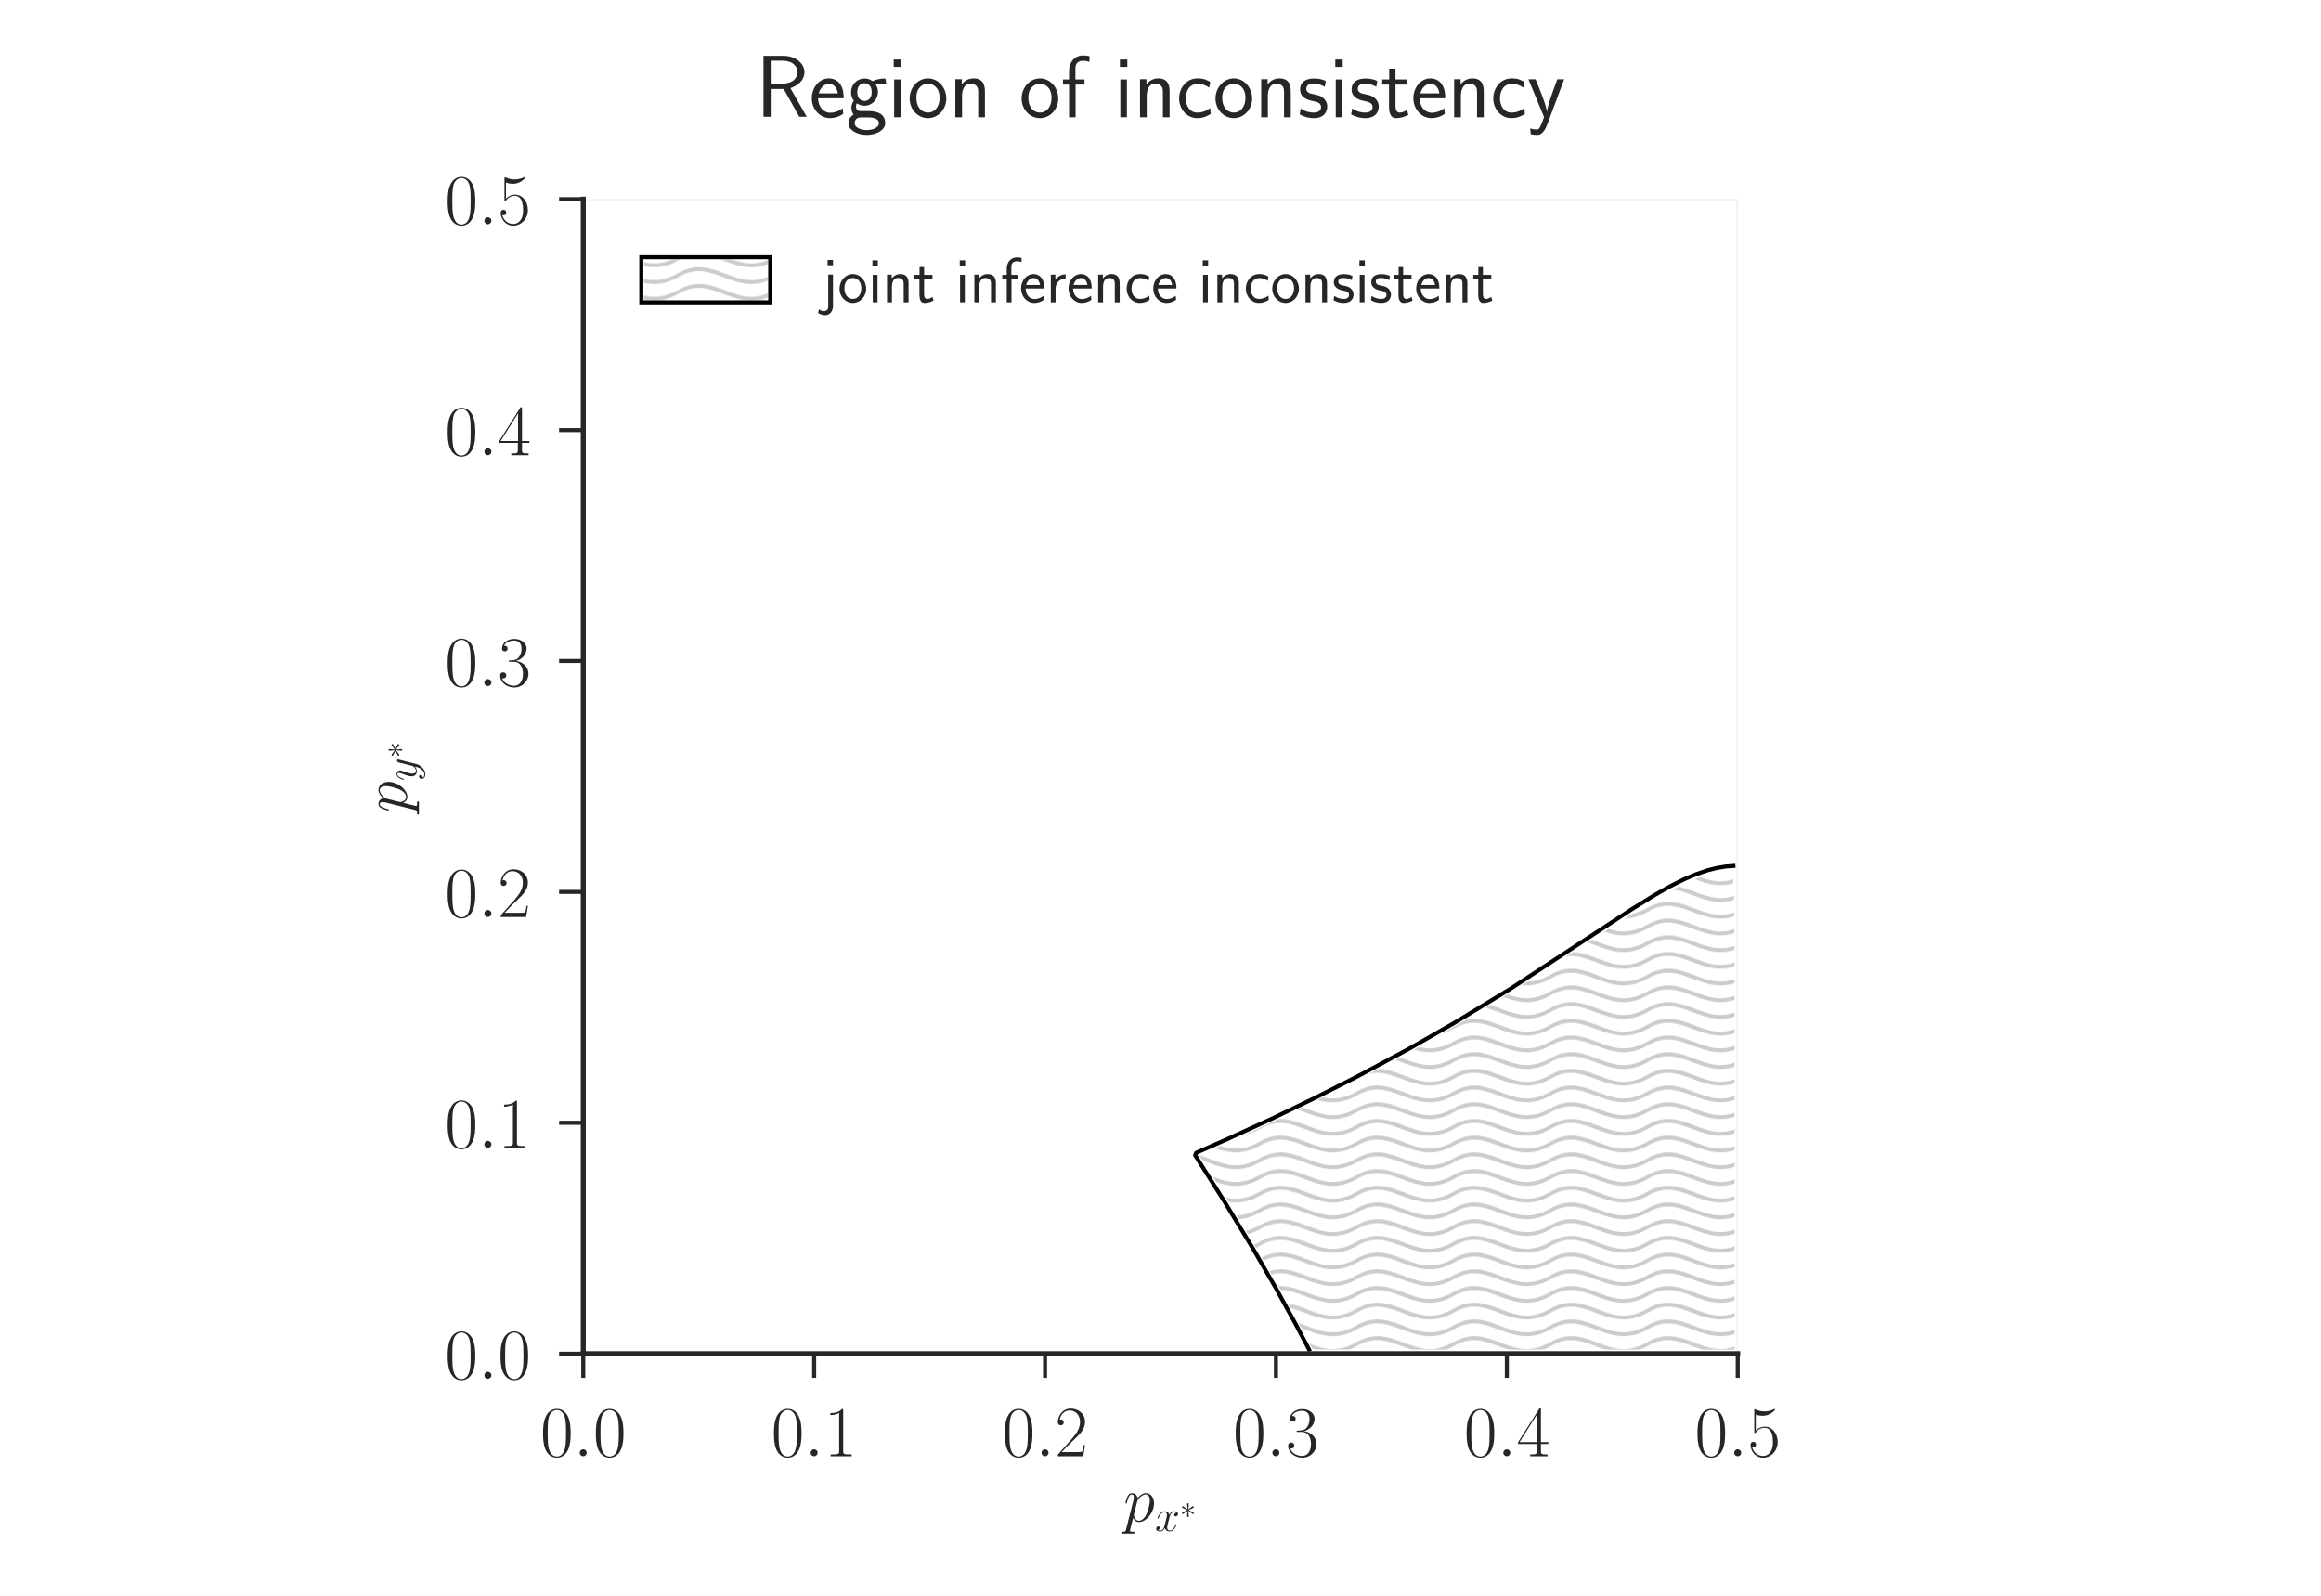
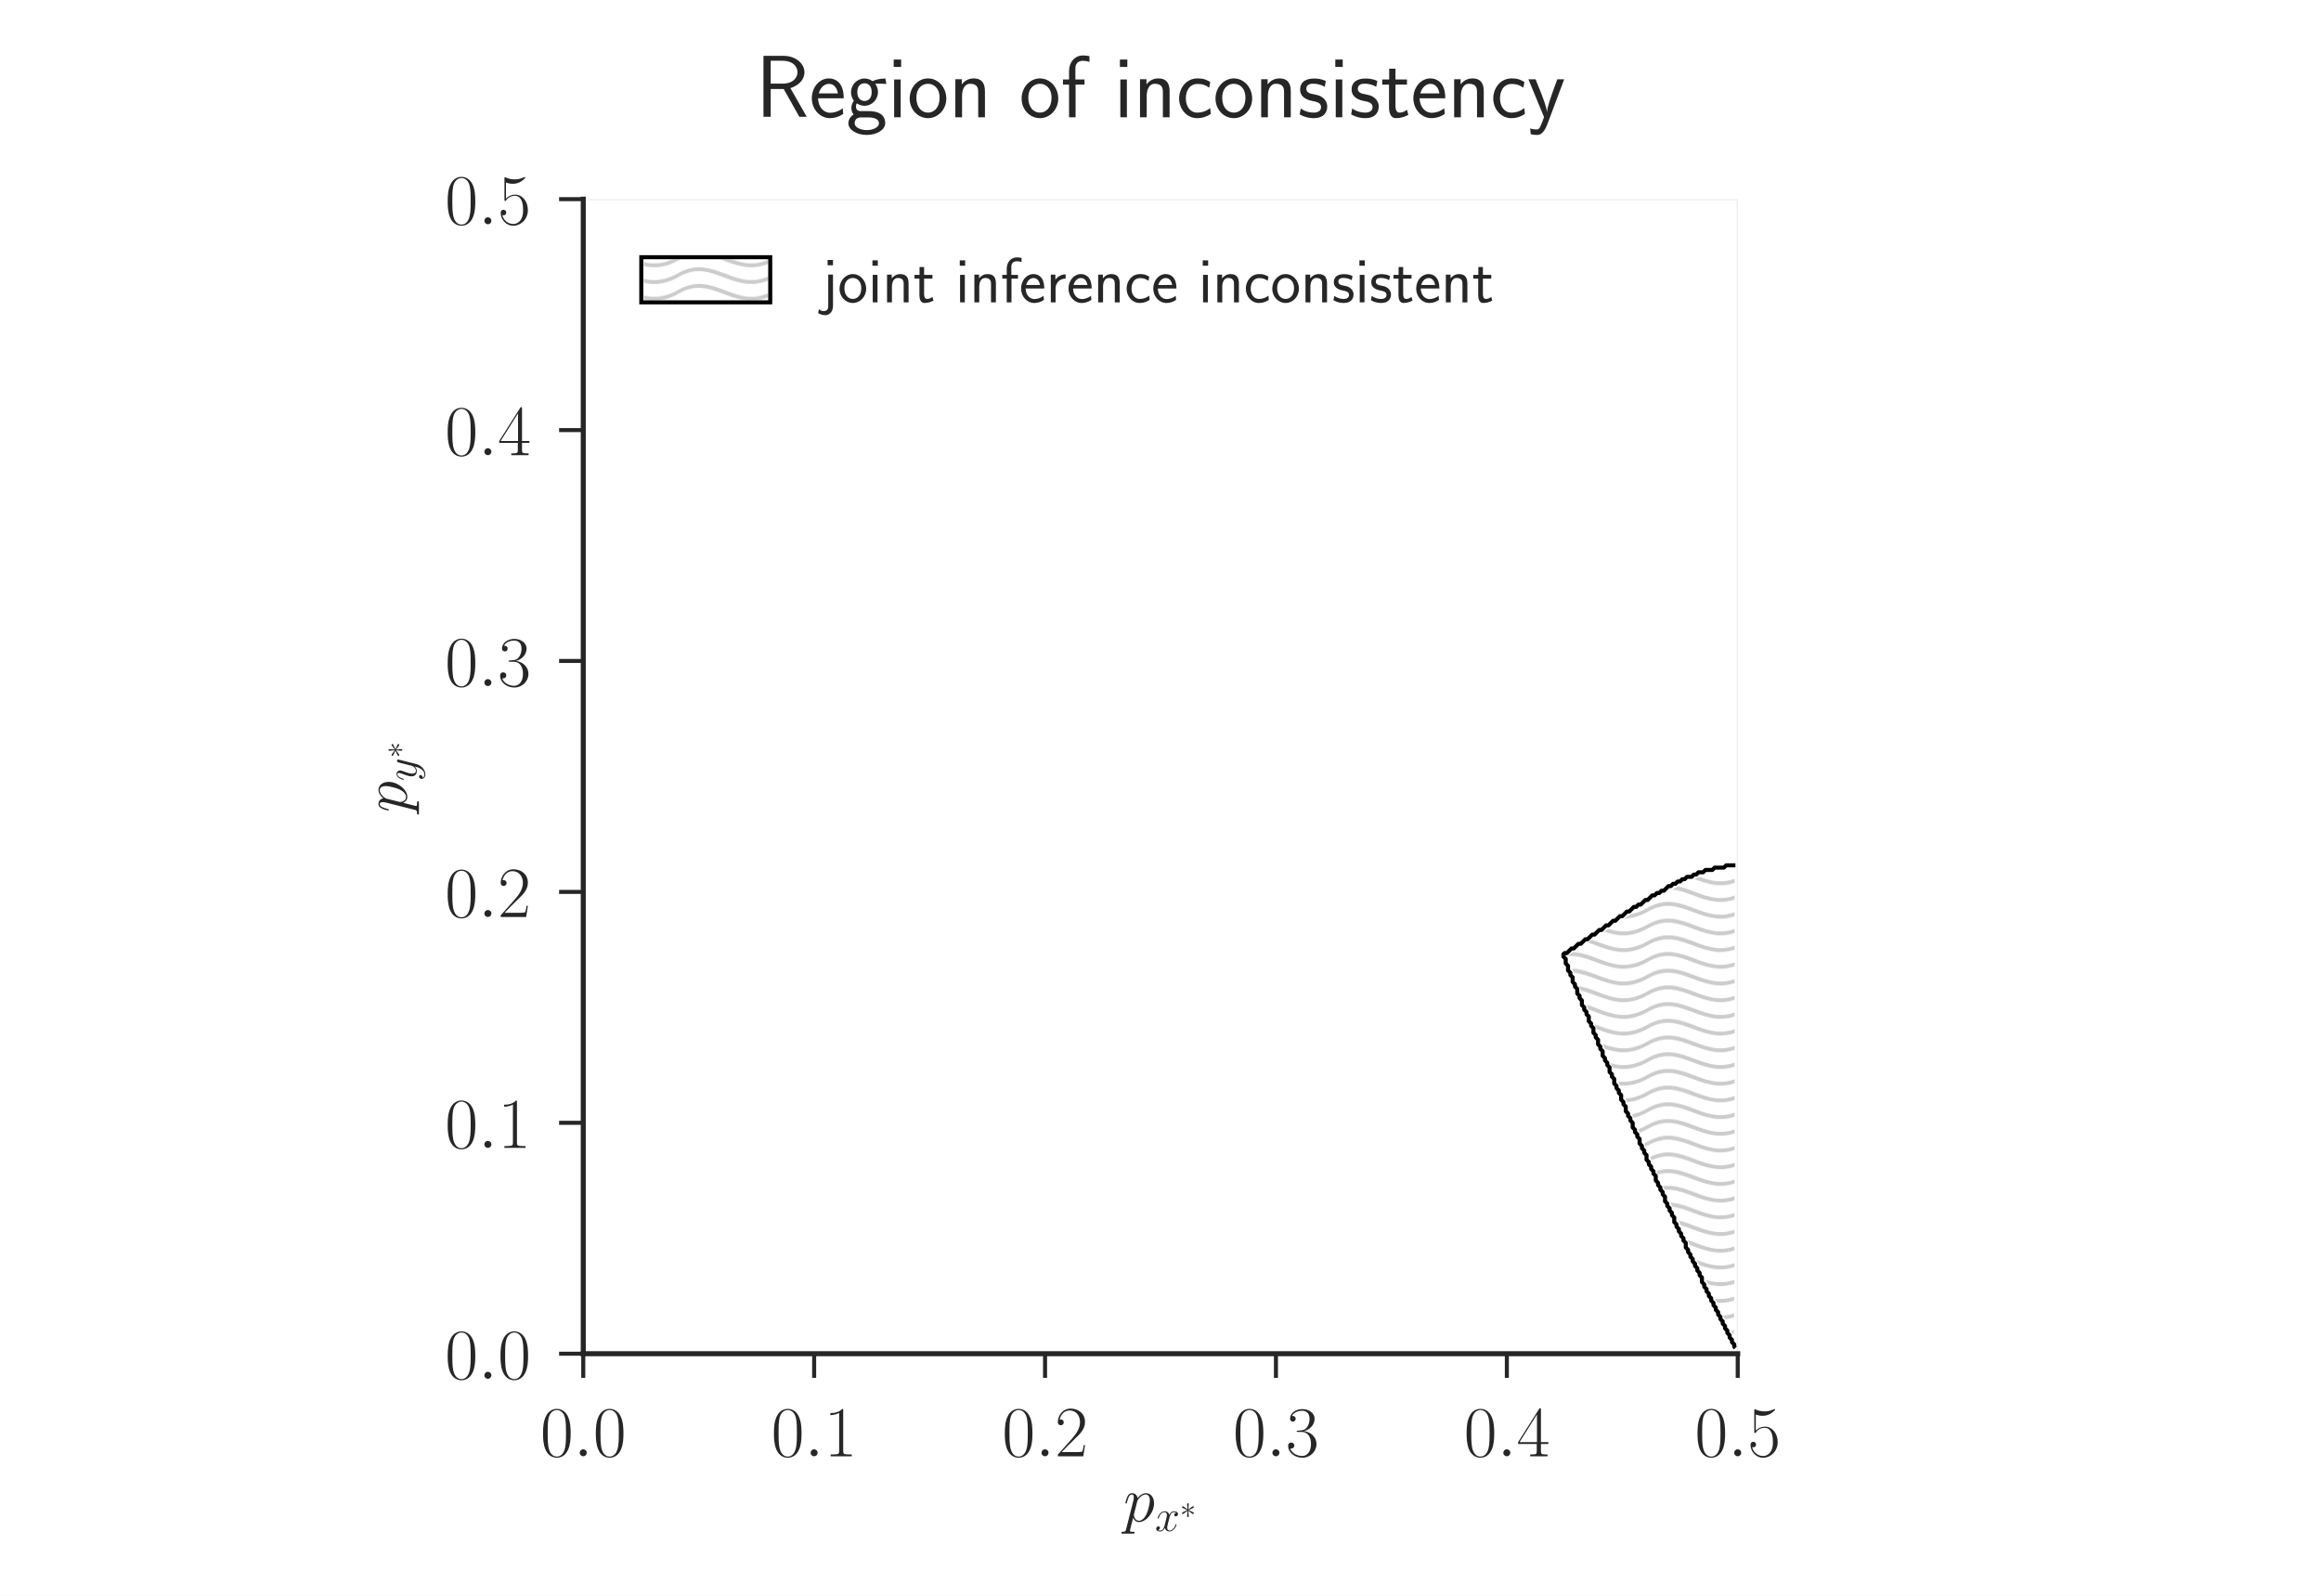
<svg xmlns="http://www.w3.org/2000/svg" xmlns:xlink="http://www.w3.org/1999/xlink" height="396pt" version="1.1" viewBox="0 0 576 396" width="576pt" id="svg2">
  <defs id="defs4">
    <pattern id="Wavy" height="5.181" width="30.066" patternUnits="userSpaceOnUse">
      <path id="path5483" d="M 7.597,0.061 C 5.079,-0.187 2.656,0.302 -0.01,1.788 L -0.01,3.061 C 2.773,1.431 5.173,1.052 7.472,1.280 C 9.770,1.508 11.969,2.361 14.253,3.218 C 18.820,4.931 23.804,6.676 30.066,3.061 L 30.062,1.788 C 23.622,5.497 19.246,3.770 14.691,2.061 C 12.413,1.207 10.115,0.311 7.597,0.061 z " style="fill:black;stroke:none;" />
    </pattern>
    <style type="text/css" id="style6">
*{stroke-linecap:butt;stroke-linejoin:round;}
  </style>
  </defs>
  <g id="figure_1">
    <g id="patch_1">
      <path d="M 0 396  L 576 396  L 576 0  L 0 0  z " style="fill:#ffffff;" id="path10" />
    </g>
    <g id="axes_1">
      <g id="patch_2">
        <path d="M 144.749 335.93  L 431.251 335.93  L 431.251 49.427  L 144.749 49.427  z " style="fill:#ffffff;" id="path14" />
      </g>
      <g id="matplotlib.axis_1">
        <g id="xtick_1">
          <g id="line2d_1">
            <defs id="defs19">
-               <path d="M 0 0  L 0 6  " id="m525b0f7410" style="stroke:#262626;" />
+               <path d="M 0 0  L 0 6  " id="m9c1bd4718e" style="stroke:#262626;" />
            </defs>
            <g id="g22">
-               <use style="fill:#262626;stroke:#262626;" x="144.749" xlink:href="#m525b0f7410" y="335.93" id="use24" />
+               <use style="fill:#262626;stroke:#262626;" x="144.749" xlink:href="#m9c1bd4718e" y="335.93" id="use24" />
            </g>
          </g>
          <g id="text_1">
            <defs id="defs27">
              <path d="M 42 31.641  C 42 37.75 41.906 48.125 37.703 56.109  C 34 63.109 28.094 65.594 22.906 65.594  C 18.094 65.594 12 63.406 8.203 56.203  C 4.203 48.719 3.797 39.438 3.797 31.641  C 3.797 25.953 3.906 17.281 7 9.672  C 11.297 -0.609 19 -2 22.906 -2  C 27.5 -2 34.5 -0.109 38.594 9.375  C 41.594 16.281 42 24.359 42 31.641  M 22.906 -0.406  C 16.5 -0.406 12.703 5.078 11.297 12.688  C 10.203 18.562 10.203 27.156 10.203 32.75  C 10.203 40.438 10.203 46.828 11.5 52.922  C 13.406 61.391 19 64 22.906 64  C 27 64 32.297 61.297 34.203 53.125  C 35.5 47.438 35.594 40.734 35.594 32.75  C 35.594 26.25 35.594 18.266 34.406 12.375  C 32.297 1.484 26.406 -0.406 22.906 -0.406  " id="CMR17-48" />
              <path d="M 18.406 4.797  C 18.406 7.688 16 9.672 13.594 9.672  C 10.703 9.672 8.703 7.281 8.703 4.891  C 8.703 2 11.094 0 13.5 0  C 16.406 0 18.406 2.391 18.406 4.797  " id="CMMI12-58" />
            </defs>
            <g style="fill:#262626;" transform="translate(134.0855 361.3829)scale(0.18 -0.18)" id="g31">
              <use transform="scale(0.996264)" xlink:href="#CMR17-48" id="use33" />
              <use transform="translate(45.69048 0)scale(0.996264)" xlink:href="#CMMI12-58" id="use35" />
              <use transform="translate(72.78765 0)scale(0.996264)" xlink:href="#CMR17-48" id="use37" />
            </g>
          </g>
        </g>
        <g id="xtick_2">
          <g id="line2d_2">
            <g id="g41">
-               <use style="fill:#262626;stroke:#262626;" x="202.049" xlink:href="#m525b0f7410" y="335.93" id="use43" />
+               <use style="fill:#262626;stroke:#262626;" x="202.049" xlink:href="#m9c1bd4718e" y="335.93" id="use43" />
            </g>
          </g>
          <g id="text_2">
            <defs id="defs46">
              <path d="M 26.594 63.406  C 26.594 65.5 26.5 65.5 25.094 65.5  C 21.203 61.188 15.297 59.797 9.703 59.797  C 9.406 59.797 8.906 59.797 8.797 59.5  C 8.703 59.297 8.703 59.094 8.703 57  C 11.797 57 17 57.594 21 59.984  L 21 7.203  C 21 3.688 20.797 2.5 12.203 2.5  L 9.203 2.5  L 9.203 0  C 14 0 19 0 23.797 0  C 28.594 0 33.594 0 38.406 0  L 38.406 2.5  L 35.406 2.5  C 26.797 2.5 26.594 3.594 26.594 7.156  z " id="CMR17-49" />
            </defs>
            <g style="fill:#262626;" transform="translate(191.3861 361.3829)scale(0.18 -0.18)" id="g49">
              <use transform="scale(0.996264)" xlink:href="#CMR17-48" id="use51" />
              <use transform="translate(45.69048 0)scale(0.996264)" xlink:href="#CMMI12-58" id="use53" />
              <use transform="translate(72.78765 0)scale(0.996264)" xlink:href="#CMR17-49" id="use55" />
            </g>
          </g>
        </g>
        <g id="xtick_3">
          <g id="line2d_3">
            <g id="g59">
-               <use style="fill:#262626;stroke:#262626;" x="259.35" xlink:href="#m525b0f7410" y="335.93" id="use61" />
+               <use style="fill:#262626;stroke:#262626;" x="259.35" xlink:href="#m9c1bd4718e" y="335.93" id="use61" />
            </g>
          </g>
          <g id="text_3">
            <defs id="defs64">
              <path d="M 41.703 15.453  L 39.906 15.453  C 38.906 8.375 38.094 7.172 37.703 6.562  C 37.203 5.766 30 5.766 28.594 5.766  L 9.406 5.766  C 13 9.672 20 16.75 28.5 24.953  C 34.594 30.734 41.703 37.531 41.703 47.422  C 41.703 59.219 32.297 66 21.797 66  C 10.797 66 4.094 56.312 4.094 47.344  C 4.094 43.438 7 42.938 8.203 42.938  C 9.203 42.938 12.203 43.547 12.203 47.031  C 12.203 50.109 9.594 51 8.203 51  C 7.594 51 7 50.906 6.594 50.703  C 8.5 59.219 14.297 63.406 20.406 63.406  C 29.094 63.406 34.797 56.516 34.797 47.422  C 34.797 38.734 29.703 31.25 24 24.75  L 4.094 2.281  L 4.094 0  L 39.297 0  z " id="CMR17-50" />
            </defs>
            <g style="fill:#262626;" transform="translate(248.6867 361.3829)scale(0.18 -0.18)" id="g67">
              <use transform="scale(0.996264)" xlink:href="#CMR17-48" id="use69" />
              <use transform="translate(45.69048 0)scale(0.996264)" xlink:href="#CMMI12-58" id="use71" />
              <use transform="translate(72.78765 0)scale(0.996264)" xlink:href="#CMR17-50" id="use73" />
            </g>
          </g>
        </g>
        <g id="xtick_4">
          <g id="line2d_4">
            <g id="g77">
-               <use style="fill:#262626;stroke:#262626;" x="316.65" xlink:href="#m525b0f7410" y="335.93" id="use79" />
+               <use style="fill:#262626;stroke:#262626;" x="316.65" xlink:href="#m9c1bd4718e" y="335.93" id="use79" />
            </g>
          </g>
          <g id="text_4">
            <defs id="defs82">
              <path d="M 22.094 33.703  C 31 33.703 34.906 25.969 34.906 17.031  C 34.906 5 28.5 0.391 22.703 0.391  C 17.406 0.391 8.797 3.031 6.094 10.828  C 6.594 10.625 7.094 10.625 7.594 10.625  C 10 10.625 11.797 12.219 11.797 14.812  C 11.797 17.703 9.594 19 7.594 19  C 5.906 19 3.297 18.203 3.297 14.469  C 3.297 5.234 12.297 -2 22.906 -2  C 34 -2 42.5 6.719 42.5 16.953  C 42.5 26.672 34.5 33.703 25 34.797  C 32.594 36.375 39.906 43.062 39.906 52.016  C 39.906 59.688 32 65.297 23 65.297  C 13.906 65.297 5.906 59.828 5.906 52.016  C 5.906 48.594 8.5 48 9.797 48  C 11.906 48 13.703 49.297 13.703 51.891  C 13.703 54.469 11.906 55.766 9.797 55.766  C 9.406 55.766 8.906 55.766 8.5 55.578  C 11.406 61.859 19.297 63 22.797 63  C 26.297 63 32.906 61.328 32.906 51.875  C 32.906 49.109 32.5 44.188 29.094 39.844  C 26.094 36 22.703 36 19.406 35.688  C 18.906 35.688 16.594 35.453 16.203 35.453  C 15.5 35.359 15.094 35.266 15.094 34.5  C 15.094 33.797 15.203 33.703 17.203 33.703  z " id="CMR17-51" />
            </defs>
            <g style="fill:#262626;" transform="translate(305.9873 361.3829)scale(0.18 -0.18)" id="g85">
              <use transform="scale(0.996264)" xlink:href="#CMR17-48" id="use87" />
              <use transform="translate(45.69048 0)scale(0.996264)" xlink:href="#CMMI12-58" id="use89" />
              <use transform="translate(72.78765 0)scale(0.996264)" xlink:href="#CMR17-51" id="use91" />
            </g>
          </g>
        </g>
        <g id="xtick_5">
          <g id="line2d_5">
            <g id="g95">
-               <use style="fill:#262626;stroke:#262626;" x="373.951" xlink:href="#m525b0f7410" y="335.93" id="use97" />
+               <use style="fill:#262626;stroke:#262626;" x="373.951" xlink:href="#m9c1bd4718e" y="335.93" id="use97" />
            </g>
          </g>
          <g id="text_5">
            <defs id="defs100">
              <path d="M 33.594 64.406  C 33.594 66.5 33.5 66.5 31.703 66.5  L 2 19.594  L 2 17  L 27.797 17  L 27.797 7.141  C 27.797 3.5 27.594 2.5 20.594 2.5  L 18.703 2.5  L 18.703 0  C 21.906 0 27.297 0 30.703 0  C 34.094 0 39.5 0 42.703 0  L 42.703 2.5  L 40.797 2.5  C 33.797 2.5 33.594 3.5 33.594 7.141  L 33.594 17  L 43.797 17  L 43.797 19.594  L 33.594 19.594  z M 28.094 57.859  L 28.094 19.594  L 4 19.594  z " id="CMR17-52" />
            </defs>
            <g style="fill:#262626;" transform="translate(363.2878 361.3829)scale(0.18 -0.18)" id="g103">
              <use transform="scale(0.996264)" xlink:href="#CMR17-48" id="use105" />
              <use transform="translate(45.69048 0)scale(0.996264)" xlink:href="#CMMI12-58" id="use107" />
              <use transform="translate(72.78765 0)scale(0.996264)" xlink:href="#CMR17-52" id="use109" />
            </g>
          </g>
        </g>
        <g id="xtick_6">
          <g id="line2d_6">
            <g id="g113">
-               <use style="fill:#262626;stroke:#262626;" x="431.251" xlink:href="#m525b0f7410" y="335.93" id="use115" />
+               <use style="fill:#262626;stroke:#262626;" x="431.251" xlink:href="#m9c1bd4718e" y="335.93" id="use115" />
            </g>
          </g>
          <g id="text_6">
            <defs id="defs118">
              <path d="M 11.406 57.688  C 12.406 57.281 16.5 56 20.703 56  C 30 56 35.094 61.109 38 64.062  C 38 64.953 38 65.5 37.406 65.5  C 37.297 65.5 37.094 65.5 36.297 65.047  C 32.797 63.406 28.703 62.078 23.703 62.078  C 20.703 62.078 16.203 62.484 11.297 64.672  C 10.203 65.172 10 65.172 9.906 65.172  C 9.406 65.172 9.297 65.062 9.297 63.078  L 9.297 34.422  C 9.297 32.641 9.297 32.141 10.297 32.141  C 10.797 32.141 11 32.344 11.5 33.031  C 14.703 37.516 19.094 39.406 24.094 39.406  C 27.594 39.406 35.094 37.219 35.094 20.141  C 35.094 16.953 35.094 11.172 32.094 6.578  C 29.594 2.484 25.703 0.391 21.406 0.391  C 14.797 0.391 8.094 5 6.297 12.719  C 6.703 12.609 7.5 12.422 7.906 12.422  C 9.203 12.422 11.703 13.125 11.703 16.219  C 11.703 18.906 9.797 20 7.906 20  C 5.594 20 4.094 18.594 4.094 15.797  C 4.094 7.094 11 -2 21.594 -2  C 31.906 -2 41.703 6.875 41.703 19.75  C 41.703 31.719 33.906 41 24.203 41  C 19.094 41 14.797 39.109 11.406 35.531  z " id="CMR17-53" />
            </defs>
            <g style="fill:#262626;" transform="translate(420.5884 361.3829)scale(0.18 -0.18)" id="g121">
              <use transform="scale(0.996264)" xlink:href="#CMR17-48" id="use123" />
              <use transform="translate(45.69048 0)scale(0.996264)" xlink:href="#CMMI12-58" id="use125" />
              <use transform="translate(72.78765 0)scale(0.996264)" xlink:href="#CMR17-53" id="use127" />
            </g>
          </g>
        </g>
        <g id="text_7">
          <defs id="defs130">
            <path d="M 4.297 -12.328  C 3.594 -15.312 3.203 -16.109 -0.906 -16.109  C -2.094 -16.109 -3.094 -16.109 -3.094 -18  C -3.094 -18.203 -3 -19 -1.906 -19  C -0.594 -19 0.797 -19 2.094 -19  L 6.406 -19  C 8.5 -19 13.594 -19 15.703 -19  C 16.297 -19 17.5 -19 17.5 -17.203  C 17.5 -16.109 16.797 -16.109 15.094 -16.109  C 10.5 -16.109 10.203 -15.422 10.203 -14.641  C 10.203 -13.453 14.703 3.422 15.297 5.688  C 16.406 2.891 19.094 -1 24.297 -1  C 35.594 -1 47.797 13.672 47.797 28.344  C 47.797 37.516 42.594 44 35.094 44  C 28.703 44 23.297 37.812 22.203 36.422  C 21.406 41.406 17.5 44 13.5 44  C 10.594 44 8.297 42.609 6.406 38.812  C 4.594 35.219 3.203 29.141 3.203 28.734  C 3.203 28.344 3.594 27.844 4.297 27.844  C 5.094 27.844 5.203 27.938 5.797 30.234  C 7.297 36.125 9.203 42.016 13.203 42.016  C 15.5 42.016 16.297 40.422 16.297 37.453  C 16.297 35.078 16 34.078 15.594 32.297  z M 21.594 31.141  C 22.297 33.922 25.094 36.828 26.703 38.219  C 27.797 39.219 31.094 42.016 34.906 42.016  C 39.297 42.016 41.297 37.625 41.297 32.438  C 41.297 27.641 38.5 16.359 36 11.172  C 33.5 5.781 28.906 1 24.297 1  C 17.5 1 16.406 9.578 16.406 9.984  C 16.406 10.281 16.594 11.078 16.703 11.578  z " id="CMMI12-112" />
            <path d="M 47.406 40.719  C 44.203 40.109 43 37.719 43 35.828  C 43 33.422 44.906 32.625 46.297 32.625  C 49.297 32.625 51.406 35.219 51.406 37.922  C 51.406 42.109 46.594 44 42.406 44  C 36.297 44 32.906 38.016 32 36.125  C 29.703 44 23.5 44 21.703 44  C 11.5 44 6.094 30.938 6.094 28.734  C 6.094 28.344 6.5 27.844 7.203 27.844  C 8 27.844 8.203 28.438 8.406 28.844  C 11.797 39.922 18.5 42.016 21.406 42.016  C 25.906 42.016 26.797 37.812 26.797 35.422  C 26.797 33.234 26.203 30.938 25 26.141  L 21.594 12.469  C 20.094 6.484 17.203 1 11.906 1  C 11.406 1 8.906 1 6.797 2.297  C 10.406 3 11.203 5.984 11.203 7.188  C 11.203 9.188 9.703 10.375 7.797 10.375  C 5.406 10.375 2.797 8.281 2.797 5.094  C 2.797 0.891 7.5 -1 11.797 -1  C 16.594 -1 20 2.797 22.094 6.891  C 23.703 1 28.703 -1 32.406 -1  C 42.594 -1 48 12.078 48 14.266  C 48 14.766 47.594 15.172 47 15.172  C 46.094 15.172 46 14.672 45.703 13.875  C 43 5.094 37.203 1 32.703 1  C 29.203 1 27.297 3.594 27.297 7.688  C 27.297 9.875 27.703 11.469 29.297 18.062  L 32.797 31.625  C 34.297 37.625 37.703 42.016 42.297 42.016  C 42.5 42.016 45.297 42.016 47.406 40.719  " id="CMMI12-120" />
            <path d="M 27.5 42.484  C 27.594 43.875 27.594 46.281 25 46.281  C 23.406 46.281 22.094 44.984 22.406 43.672  L 22.406 42.375  L 23.797 26.875  L 11 36.188  C 10.094 36.688 9.906 36.875 9.203 36.875  C 7.797 36.875 6.5 35.484 6.5 34.078  C 6.5 32.484 7.5 32.078 8.5 31.578  L 22.703 24.781  L 8.906 18.094  C 7.297 17.297 6.5 16.891 6.5 15.391  C 6.5 13.891 7.797 12.594 9.203 12.594  C 9.906 12.594 10.094 12.594 12.594 14.5  L 23.797 22.594  L 22.297 5.797  C 22.297 3.688 24.094 3.188 24.906 3.188  C 26.094 3.188 27.594 3.875 27.594 5.797  L 26.094 22.594  L 38.906 13.297  C 39.797 12.797 40 12.594 40.703 12.594  C 42.094 12.594 43.406 14 43.406 15.391  C 43.406 16.891 42.5 17.391 41.297 18  C 35.297 20.984 35.094 20.984 27.203 24.688  L 41 31.375  C 42.594 32.188 43.406 32.578 43.406 34.078  C 43.406 35.578 42.094 36.875 40.703 36.875  C 40 36.875 39.797 36.875 37.297 34.984  L 26.094 26.875  z " id="CMSY10-3" />
          </defs>
          <g style="fill:#262626;" transform="translate(278.7776 379.9405)scale(0.16 -0.16)" id="g135">
            <use transform="translate(0 14.94392)scale(0.996264)" xlink:href="#CMMI12-112" id="use137" />
            <use transform="translate(48.95951 0)scale(0.697382)" xlink:href="#CMMI12-120" id="use139" />
            <use transform="translate(87.76317 20.14657)scale(0.498132)" xlink:href="#CMSY10-3" id="use141" />
          </g>
        </g>
      </g>
      <g id="matplotlib.axis_2">
        <g id="ytick_1">
          <g id="line2d_7">
            <defs id="defs146">
-               <path d="M 0 0  L -6 0  " id="m508b39282f" style="stroke:#262626;" />
+               <path d="M 0 0  L -6 0  " id="m07b215ef2c" style="stroke:#262626;" />
            </defs>
            <g id="g149">
-               <use style="fill:#262626;stroke:#262626;" x="144.749" xlink:href="#m508b39282f" y="335.93" id="use151" />
+               <use style="fill:#262626;stroke:#262626;" x="144.749" xlink:href="#m07b215ef2c" y="335.93" id="use151" />
            </g>
          </g>
          <g id="text_8">
            <g style="fill:#262626;" transform="translate(110.4225 342.1562)scale(0.18 -0.18)" id="g154">
              <use transform="scale(0.996264)" xlink:href="#CMR17-48" id="use156" />
              <use transform="translate(45.69048 0)scale(0.996264)" xlink:href="#CMMI12-58" id="use158" />
              <use transform="translate(72.78765 0)scale(0.996264)" xlink:href="#CMR17-48" id="use160" />
            </g>
          </g>
        </g>
        <g id="ytick_2">
          <g id="line2d_8">
            <g id="g164">
-               <use style="fill:#262626;stroke:#262626;" x="144.749" xlink:href="#m508b39282f" y="278.629" id="use166" />
+               <use style="fill:#262626;stroke:#262626;" x="144.749" xlink:href="#m07b215ef2c" y="278.629" id="use166" />
            </g>
          </g>
          <g id="text_9">
            <g style="fill:#262626;" transform="translate(110.4225 284.8556)scale(0.18 -0.18)" id="g169">
              <use transform="scale(0.996264)" xlink:href="#CMR17-48" id="use171" />
              <use transform="translate(45.69048 0)scale(0.996264)" xlink:href="#CMMI12-58" id="use173" />
              <use transform="translate(72.78765 0)scale(0.996264)" xlink:href="#CMR17-49" id="use175" />
            </g>
          </g>
        </g>
        <g id="ytick_3">
          <g id="line2d_9">
            <g id="g179">
-               <use style="fill:#262626;stroke:#262626;" x="144.749" xlink:href="#m508b39282f" y="221.328" id="use181" />
+               <use style="fill:#262626;stroke:#262626;" x="144.749" xlink:href="#m07b215ef2c" y="221.328" id="use181" />
            </g>
          </g>
          <g id="text_10">
            <g style="fill:#262626;" transform="translate(110.4225 227.5551)scale(0.18 -0.18)" id="g184">
              <use transform="scale(0.996264)" xlink:href="#CMR17-48" id="use186" />
              <use transform="translate(45.69048 0)scale(0.996264)" xlink:href="#CMMI12-58" id="use188" />
              <use transform="translate(72.78765 0)scale(0.996264)" xlink:href="#CMR17-50" id="use190" />
            </g>
          </g>
        </g>
        <g id="ytick_4">
          <g id="line2d_10">
            <g id="g194">
-               <use style="fill:#262626;stroke:#262626;" x="144.749" xlink:href="#m508b39282f" y="164.028" id="use196" />
+               <use style="fill:#262626;stroke:#262626;" x="144.749" xlink:href="#m07b215ef2c" y="164.028" id="use196" />
            </g>
          </g>
          <g id="text_11">
            <g style="fill:#262626;" transform="translate(110.4225 170.2545)scale(0.18 -0.18)" id="g199">
              <use transform="scale(0.996264)" xlink:href="#CMR17-48" id="use201" />
              <use transform="translate(45.69048 0)scale(0.996264)" xlink:href="#CMMI12-58" id="use203" />
              <use transform="translate(72.78765 0)scale(0.996264)" xlink:href="#CMR17-51" id="use205" />
            </g>
          </g>
        </g>
        <g id="ytick_5">
          <g id="line2d_11">
            <g id="g209">
-               <use style="fill:#262626;stroke:#262626;" x="144.749" xlink:href="#m508b39282f" y="106.727" id="use211" />
+               <use style="fill:#262626;stroke:#262626;" x="144.749" xlink:href="#m07b215ef2c" y="106.727" id="use211" />
            </g>
          </g>
          <g id="text_12">
            <g style="fill:#262626;" transform="translate(110.4225 112.9539)scale(0.18 -0.18)" id="g214">
              <use transform="scale(0.996264)" xlink:href="#CMR17-48" id="use216" />
              <use transform="translate(45.69048 0)scale(0.996264)" xlink:href="#CMMI12-58" id="use218" />
              <use transform="translate(72.78765 0)scale(0.996264)" xlink:href="#CMR17-52" id="use220" />
            </g>
          </g>
        </g>
        <g id="ytick_6">
          <g id="line2d_12">
            <g id="g224">
-               <use style="fill:#262626;stroke:#262626;" x="144.749" xlink:href="#m508b39282f" y="49.427" id="use226" />
+               <use style="fill:#262626;stroke:#262626;" x="144.749" xlink:href="#m07b215ef2c" y="49.427" id="use226" />
            </g>
          </g>
          <g id="text_13">
            <g style="fill:#262626;" transform="translate(110.4225 55.65334)scale(0.18 -0.18)" id="g229">
              <use transform="scale(0.996264)" xlink:href="#CMR17-48" id="use231" />
              <use transform="translate(45.69048 0)scale(0.996264)" xlink:href="#CMMI12-58" id="use233" />
              <use transform="translate(72.78765 0)scale(0.996264)" xlink:href="#CMR17-53" id="use235" />
            </g>
          </g>
        </g>
        <g id="text_14">
          <defs id="defs238">
            <path d="M 26.297 -10.938  C 23.594 -14.672 19.703 -18 14.797 -18  C 13.594 -18 8.797 -18 7.297 -13.891  C 7.594 -13.984 8.094 -13.984 8.297 -13.984  C 11.297 -13.984 13.297 -11.391 13.297 -9.094  C 13.297 -6.797 11.406 -6 9.906 -6  C 8.297 -6 4.797 -7.156 4.797 -11.859  C 4.797 -16.734 9.094 -20.094 14.797 -20.094  C 24.797 -20.094 34.906 -10.938 37.703 0.094  L 47.5 38.828  C 47.594 39.328 47.797 39.938 47.797 40.531  C 47.797 42.016 46.594 43.016 45.094 43.016  C 44.203 43.016 42.094 42.609 41.297 39.609  L 33.906 10.281  C 33.406 8.484 33.406 8.281 32.594 7.188  C 30.594 4.391 27.297 1 22.5 1  C 16.906 1 16.406 6.484 16.406 9.188  C 16.406 14.875 19.094 22.547 21.797 29.734  C 22.906 32.625 23.5 34.031 23.5 36.016  C 23.5 40.219 20.5 44 15.594 44  C 6.406 44 2.703 29.531 2.703 28.734  C 2.703 28.344 3.094 27.844 3.797 27.844  C 4.703 27.844 4.797 28.234 5.203 29.641  C 7.594 38.016 11.406 42.016 15.297 42.016  C 16.203 42.016 17.906 42.016 17.906 38.719  C 17.906 36.125 16.797 33.234 15.297 29.438  C 10.406 16.359 10.406 13.078 10.406 10.672  C 10.406 1.203 17.203 -1 22.203 -1  C 25.094 -1 28.703 -0.094 32.203 3.594  L 32.297 3.5  C 30.797 -2.297 29.797 -6.125 26.297 -10.938  " id="CMMI12-121" />
          </defs>
          <g style="fill:#262626;" transform="translate(103.323 201.6475)rotate(-90)scale(0.16 -0.16)" id="g241">
            <use transform="translate(0 14.94392)scale(0.996264)" xlink:href="#CMMI12-112" id="use243" />
            <use transform="translate(48.95951 0)scale(0.697382)" xlink:href="#CMMI12-121" id="use245" />
            <use transform="translate(84.75649 20.14657)scale(0.498132)" xlink:href="#CMSY10-3" id="use247" />
          </g>
        </g>
      </g>
      <g id="LineCollection_1">
-         <path clip-path="url(#p880213c392)" d="M 430.678 214.844  L 428.291 215.025  L 426.094 215.381  L 423.802 215.954  L 420.937 216.924  L 418.072 218.135  L 414.634 219.847  L 410.623 222.111  L 404.893 225.666  L 374.8 245.395  L 360.656 253.99  L 349.598 260.293  L 336.705 267.206  L 326.391 272.429  L 315.504 277.674  L 304.617 282.667  L 296.872 286.078  L 296.595 286.674  L 303.832 298.111  L 311.134 310.144  L 316.762 319.885  L 321.807 329.07  L 325.11 335.357  L 325.11 335.357  " style="fill:none;stroke:#000000;" id="path250" />
+         <path clip-path="url(#pbf2495cc23)" d="M 430.678 334.497  L 430.392 334.211  L 430.392 333.638  L 429.819 333.065  L 429.819 332.492  L 429.246 331.919  L 429.246 331.346  L 428.673 330.773  L 428.673 330.2  L 428.1 329.627  L 428.1 329.054  L 427.527 328.48  L 427.527 327.907  L 426.954 327.334  L 426.954 326.761  L 426.381 326.188  L 426.381 325.615  L 425.808 325.042  L 425.808 324.469  L 425.235 323.896  L 425.235 323.323  L 424.662 322.75  L 424.662 322.177  L 424.089 321.604  L 424.089 321.031  L 423.516 320.458  L 423.516 319.885  L 422.943 319.312  L 422.943 318.739  L 422.37 318.166  L 422.37 317.02  L 421.797 316.447  L 421.797 315.874  L 421.224 315.301  L 421.224 314.728  L 420.651 314.155  L 420.651 313.582  L 420.078 313.009  L 420.078 312.436  L 419.505 311.863  L 419.505 311.29  L 418.932 310.717  L 418.932 310.144  L 418.359 309.571  L 418.359 308.425  L 417.786 307.852  L 417.786 307.279  L 417.213 306.706  L 417.213 306.133  L 416.64 305.56  L 416.64 304.987  L 416.067 304.414  L 416.067 303.841  L 415.494 303.268  L 415.494 302.122  L 414.921 301.549  L 414.921 300.976  L 414.348 300.403  L 414.348 299.83  L 413.775 299.257  L 413.775 298.684  L 413.202 298.111  L 413.202 296.965  L 412.629 296.392  L 412.629 295.819  L 412.056 295.246  L 412.056 294.673  L 411.483 294.1  L 411.483 293.527  L 410.91 292.954  L 410.91 291.808  L 410.337 291.235  L 410.337 290.662  L 409.764 290.089  L 409.764 289.516  L 409.191 288.943  L 409.191 288.37  L 408.618 287.797  L 408.618 286.651  L 408.045 286.078  L 408.045 285.505  L 407.472 284.932  L 407.472 284.359  L 406.899 283.786  L 406.899 282.64  L 406.326 282.067  L 406.326 281.494  L 405.753 280.921  L 405.753 280.348  L 405.18 279.775  L 405.18 278.629  L 404.607 278.056  L 404.607 277.483  L 404.034 276.91  L 404.034 276.337  L 403.461 275.764  L 403.461 274.618  L 402.888 274.045  L 402.888 273.472  L 402.315 272.899  L 402.315 271.753  L 401.742 271.18  L 401.742 270.607  L 401.169 270.034  L 401.169 269.461  L 400.596 268.888  L 400.596 267.742  L 400.023 267.169  L 400.023 266.596  L 399.45 266.023  L 399.45 264.877  L 398.877 264.304  L 398.877 263.731  L 398.304 263.158  L 398.304 262.585  L 397.731 262.012  L 397.731 260.866  L 397.158 260.293  L 397.158 259.72  L 396.585 259.147  L 396.585 258.001  L 396.012 257.428  L 396.012 256.855  L 395.439 256.282  L 395.439 255.136  L 394.866 254.563  L 394.866 253.99  L 394.293 253.417  L 394.293 252.271  L 393.72 251.698  L 393.72 251.125  L 393.147 250.552  L 393.147 249.979  L 392.574 249.406  L 392.574 248.26  L 392.001 247.687  L 392.001 247.114  L 391.428 246.541  L 391.428 245.395  L 390.855 244.822  L 390.855 244.249  L 390.282 243.676  L 390.282 242.53  L 389.709 241.957  L 389.709 241.384  L 389.136 240.811  L 389.136 239.665  L 388.563 239.092  L 388.563 237.946  L 387.99 237.373  L 387.99 236.8  L 388.276 236.513  L 388.849 236.513  L 389.995 235.367  L 390.568 235.367  L 391.714 234.221  L 392.287 234.221  L 393.433 233.075  L 394.006 233.075  L 395.152 231.929  L 395.725 231.929  L 396.871 230.783  L 397.444 230.783  L 398.59 229.637  L 399.163 229.637  L 400.309 228.491  L 400.882 228.491  L 402.028 227.345  L 402.601 227.345  L 403.747 226.199  L 404.32 226.199  L 405.466 225.053  L 406.039 225.053  L 406.612 224.48  L 407.185 224.48  L 408.331 223.334  L 408.904 223.334  L 410.05 222.188  L 410.623 222.188  L 411.196 221.615  L 411.769 221.615  L 412.342 221.042  L 412.915 221.042  L 414.061 219.896  L 414.634 219.896  L 415.207 219.323  L 415.78 219.323  L 416.353 218.75  L 416.926 218.75  L 417.499 218.177  L 418.072 218.177  L 418.645 217.604  L 419.791 217.604  L 420.364 217.031  L 420.937 217.031  L 421.51 216.458  L 422.656 216.458  L 423.229 215.885  L 424.948 215.885  L 425.521 215.312  L 427.813 215.312  L 428.386 214.739  L 430.678 214.739  L 430.678 214.739  " style="fill:none;stroke:#000000;" id="path250" />
      </g>
      <g id="line2d_13">
-         <path clip-path="url(#p880213c392)" d="M 144.749 49.427  L 431.251 49.427  L 431.251 335.93  " style="fill:none;opacity:0.15;stroke:#4c72b0;stroke-linecap:round;stroke-width:0.5;" id="path253" />
+         <path clip-path="url(#pbf2495cc23)" d="M 144.749 49.427  L 431.251 49.427  L 431.251 335.93  " style="fill:none;opacity:0.15;stroke:#4c72b0;stroke-linecap:round;stroke-width:0.5;" id="path253" />
      </g>
      <g id="patch_3">
        <path d="M 144.749 335.93  L 144.749 49.427  " style="fill:none;stroke:#262626;stroke-linecap:square;stroke-linejoin:miter;stroke-width:1.25;" id="path256" />
      </g>
      <g id="patch_4">
        <path d="M 144.749 335.93  L 431.251 335.93  " style="fill:none;stroke:#262626;stroke-linecap:square;stroke-linejoin:miter;stroke-width:1.25;" id="path259" />
      </g>
      <g id="text_15">
        <defs id="defs262">
          <path d="M 39.406 32.953  L 39.594 33.047  C 55.203 38.422 55.297 49.172 55.297 51.062  C 55.297 60.516 45.703 69.578 31.297 69.578  L 8.906 69.578  L 8.906 0.5  L 17.094 0.5  L 17.094 32  L 31.797 32  L 49.5 0.5  L 57.906 0.5  z M 17.094 38.078  L 17.094 64  L 30.203 64  C 42.906 64 47.406 56.828 47.406 51.047  C 47.406 45.656 43.406 38.078 30.203 38.078  z " id="CMSS17-82" />
          <path d="M 39.094 21.516  C 39.094 24.844 38.906 31.297 35.703 36.641  C 32.203 42.391 26.5 44 22.203 44  C 11.797 44 3 34.188 3 21.484  C 3 9.094 12.094 -1 23.594 -1  C 28.094 -1 33.594 0.297 38.594 3.875  C 38.594 4.281 38.406 6.469 38.297 6.562  C 38.297 6.766 38 9.844 38 10.25  C 33.203 6.359 27.703 5.078 23.703 5.078  C 17.297 5.078 10.406 10.422 10.094 21.516  z M 10.906 27  C 12.203 32.562 16.594 37.828 22.203 37.828  C 23.703 37.828 30.703 37.828 32.5 27  z " id="CMSS17-101" />
          <path d="M 44.5 43.875  C 38.797 43.875 33.906 42.781 29.906 40.891  C 26.594 43.391 23.203 43.875 20.906 43.875  C 12.203 43.875 5.594 36.703 5.594 28.344  C 5.594 22.938 8.594 18.859 8.797 18.672  C 7 16.172 6 13.484 6 10.5  C 6 7 7.406 4.516 8.5 3.125  C 3.297 -0.047 2.594 -4.906 2.594 -6.797  C 2.594 -14.031 11.703 -20 23.406 -20  C 35.203 -20 44.297 -14.031 44.297 -6.688  C 44.297 7 29 7 24.797 7  L 16.703 7  C 15.203 7 11.203 7 11.203 12.359  C 11.203 14.391 12.094 15.688 12.203 15.781  C 13.703 14.688 16.797 13 20.906 13  C 29.203 13 36.094 19.969 36.094 28.547  C 36.094 33.312 33.906 36.797 33 38  L 33.297 38  C 33.594 38 37.797 38 39.297 38  C 42.5 38 42.797 37.953 45.594 37.797  z M 20.906 18.469  C 17.5 18.469 12.703 20.547 12.703 28.484  C 12.703 37.109 18.203 38.5 20.797 38.5  C 24.203 38.5 29 36.422 29 28.484  C 29 19.859 23.5 18.469 20.906 18.469  M 24.703 -0.156  C 27.094 -0.156 37.203 -0.156 37.203 -6.906  C 37.203 -11.156 31 -14.516 23.5 -14.516  C 15.906 -14.516 9.703 -11.25 9.703 -6.797  C 9.703 -6.297 9.703 -0.156 16.594 -0.156  z " id="CMSS17-103" />
          <path d="M 15.297 65.359  L 6.906 65.359  L 6.906 57  L 15.297 57  z M 14.797 42.797  L 7.406 42.797  L 7.406 0  L 14.797 0  z " id="CMSS17-105" />
          <path d="M 44.203 21.188  C 44.203 34 34.703 44 23.5 44  C 12 44 2.703 33.703 2.703 21.188  C 2.703 8.5 12.297 -1 23.406 -1  C 34.797 -1 44.203 8.797 44.203 21.188  M 23.5 5.266  C 16.406 5.266 10.297 11.078 10.297 22  C 10.297 33.609 17.406 37.922 23.406 37.922  C 29.906 37.922 36.594 33.219 36.594 22  C 36.594 10.672 30.094 5.266 23.5 5.266  " id="CMSS17-111" />
          <path d="M 40.906 29.328  C 40.906 35.672 39.406 44 28.094 44  C 21.703 44 17.5 40.719 14.703 37.328  L 14.703 43.094  L 7.406 43.094  L 7.406 0  L 15 0  L 15 24.359  C 15 30.688 17.406 37.938 24.203 37.938  C 33 37.938 33.297 32 33.297 28.578  L 33.297 0  L 40.906 0  z " id="CMSS17-110" />
          <path d="M 16.797 37  L 26.906 37  L 26.906 42.766  L 16.594 42.766  L 16.594 55.609  C 16.594 62.719 22 63.938 25.094 63.938  C 26.094 63.938 28.906 63.938 32.5 62.641  L 32.5 69.203  C 30.203 69.703 27.406 70 25.203 70  C 15.906 70 9.406 62.391 9.406 52.484  L 9.406 42.766  L 2.5 42.766  L 2.5 37  L 9.406 37  L 9.406 0  L 16.797 0  z " id="CMSS17-102" />
          <path d="M 38.5 39.703  C 38.5 40.391 33.906 42.406 32.703 42.797  C 29.406 44 25.203 44 24.094 44  C 11.094 44 3.297 32.703 3.297 21.297  C 3.297 9.297 12 -1 23.703 -1  C 30.406 -1 35.203 1.188 39.094 3.781  L 38.5 10.375  C 34.203 7.078 29.203 5.266 23.797 5.266  C 16 5.266 10.906 12.094 10.906 21.391  C 10.906 28.609 14.203 37.719 24.203 37.719  C 29.703 37.719 32.797 36.609 37.406 33.516  z " id="CMSS17-99" />
          <path d="M 32.203 41.047  C 26.297 43.859 21.703 43.859 18.703 43.859  C 11.594 43.859 3.094 41.375 3.094 31.297  C 3.094 21.234 14.094 19.031 17.094 18.422  C 21.703 17.531 26.797 16.531 26.797 11.562  C 26.797 5.266 19.594 5.266 18.297 5.266  C 14.297 5.266 8.797 6.359 3.797 9.969  L 2.594 3.281  C 8.297 0 13.797 -1 18.406 -1  C 30.703 -1 33.797 6.5 33.797 12.203  C 33.797 17.094 31 20.391 29.094 21.891  C 25.797 24.5 24.594 24.797 16.406 26.5  C 15 26.703 10.094 27.797 10.094 32.281  C 10.094 38 16.406 38 17.797 38  C 24.297 38 28.297 35.984 31 34.5  z " id="CMSS17-115" />
          <path d="M 16.703 37  L 29.703 37  L 29.703 42.766  L 16.703 42.766  L 16.703 55  L 9.594 55  L 9.594 42.766  L 1.703 42.766  L 1.703 37  L 9.406 37  L 9.406 11.703  C 9.406 6 10.703 -1 17.297 -1  C 22.297 -1 26.906 0.391 31.297 2.688  L 29.703 8.562  C 27.297 6.469 24.406 5.266 21.297 5.266  C 16.906 5.266 16.703 10.875 16.703 13.375  z " id="CMSS17-116" />
          <path d="M 41.797 43  L 34 43  C 25.5 20.219 22.594 10.969 22.406 5.984  L 22.297 5.984  C 22 10.875 17.594 22.812 14.094 31.359  L 9.406 43  L 1.297 43  L 19 0.203  C 17.906 -2.781 16.297 -7.266 15.797 -8.266  C 13.594 -13.828 12.094 -13.828 10.5 -13.828  C 10.094 -13.828 6.906 -13.828 3.297 -12.641  L 3.906 -19.203  C 6.406 -19.703 8.906 -20 10.703 -20  C 13.203 -20 18.203 -20 22.797 -7.766  z " id="CMSS17-121" />
        </defs>
        <g style="fill:#262626;" transform="translate(187.5204 29.10155)scale(0.22 -0.22)" id="g275">
          <use transform="scale(0.996264)" xlink:href="#CMSS17-82" id="use277" />
          <use transform="translate(60.41616 0)scale(0.996264)" xlink:href="#CMSS17-101" id="use279" />
          <use transform="translate(102.055 0)scale(0.996264)" xlink:href="#CMSS17-103" id="use281" />
          <use transform="translate(148.8986 0)scale(0.996264)" xlink:href="#CMSS17-105" id="use283" />
          <use transform="translate(171.0793 0)scale(0.996264)" xlink:href="#CMSS17-111" id="use285" />
          <use transform="translate(217.9229 0)scale(0.996264)" xlink:href="#CMSS17-110" id="use287" />
          <use transform="translate(297.357 0)scale(0.996264)" xlink:href="#CMSS17-111" id="use289" />
          <use transform="translate(344.2006 0)scale(0.996264)" xlink:href="#CMSS17-102" id="use291" />
          <use transform="translate(404.0564 0)scale(0.996264)" xlink:href="#CMSS17-105" id="use293" />
          <use transform="translate(426.2371 0)scale(0.996264)" xlink:href="#CMSS17-110" id="use295" />
          <use transform="translate(474.4421 0)scale(0.996264)" xlink:href="#CMSS17-99" id="use297" />
          <use transform="translate(516.0809 0)scale(0.996264)" xlink:href="#CMSS17-111" id="use299" />
          <use transform="translate(562.9245 0)scale(0.996264)" xlink:href="#CMSS17-110" id="use301" />
          <use transform="translate(611.1295 0)scale(0.996264)" xlink:href="#CMSS17-115" id="use303" />
          <use transform="translate(647.043 0)scale(0.996264)" xlink:href="#CMSS17-105" id="use305" />
          <use transform="translate(669.2237 0)scale(0.996264)" xlink:href="#CMSS17-115" id="use307" />
          <use transform="translate(705.1373 0)scale(0.996264)" xlink:href="#CMSS17-116" id="use309" />
          <use transform="translate(738.9688 0)scale(0.996264)" xlink:href="#CMSS17-101" id="use311" />
          <use transform="translate(780.6076 0)scale(0.996264)" xlink:href="#CMSS17-110" id="use313" />
          <use transform="translate(828.8126 0)scale(0.996264)" xlink:href="#CMSS17-99" id="use315" />
          <use transform="translate(870.4514 0)scale(0.996264)" xlink:href="#CMSS17-121" id="use317" />
        </g>
      </g>
      <g id="legend_1">
        <g id="patch_5">
          <path d="M 159.149 75.027  L 191.149 75.027  L 191.149 63.827  L 159.149 63.827  z " style="fill:#ffffff;stroke:#000000;stroke-linejoin:miter;" id="path321" />
        </g>
        <g id="text_16">
          <defs id="defs324">
            <path d="M 17.406 66  L 9 66  L 9 57.641  L 17.406 57.641  z M -5.797 -16.625  C -2.594 -18.609 1.297 -20 5.5 -20  C 11.797 -20 17.406 -14.609 17.406 -5.719  L 17.406 43.234  L 10 43.234  L 10 -6.641  C 10 -12.734 5.406 -13.641 2.797 -13.641  C 0.594 -13.641 -2 -12.938 -4.297 -10.547  z " id="CMSS17-106" />
            <path d="M 14.906 21.297  C 14.906 30.703 21.797 37 30.594 37  L 30.594 43.578  C 24.203 43.578 18.203 40.391 14.594 35.203  L 14.594 43.094  L 7.5 43.094  L 7.5 0  L 14.906 0  z " id="CMSS17-114" />
          </defs>
          <g style="fill:#262626;" transform="translate(203.9486 75.02669)scale(0.16 -0.16)" id="g328">
            <use transform="scale(0.996264)" xlink:href="#CMSS17-106" id="use330" />
            <use transform="translate(24.78309 0)scale(0.996264)" xlink:href="#CMSS17-111" id="use332" />
            <use transform="translate(71.62671 0)scale(0.996264)" xlink:href="#CMSS17-105" id="use334" />
            <use transform="translate(93.80743 0)scale(0.996264)" xlink:href="#CMSS17-110" id="use336" />
            <use transform="translate(142.0124 0)scale(0.996264)" xlink:href="#CMSS17-116" id="use338" />
            <use transform="translate(207.0731 0)scale(0.996264)" xlink:href="#CMSS17-105" id="use340" />
            <use transform="translate(229.2538 0)scale(0.996264)" xlink:href="#CMSS17-110" id="use342" />
            <use transform="translate(277.4587 0)scale(0.996264)" xlink:href="#CMSS17-102" id="use344" />
            <use transform="translate(306.0854 0)scale(0.996264)" xlink:href="#CMSS17-101" id="use346" />
            <use transform="translate(347.7242 0)scale(0.996264)" xlink:href="#CMSS17-114" id="use348" />
            <use transform="translate(379.634 0)scale(0.996264)" xlink:href="#CMSS17-101" id="use350" />
            <use transform="translate(421.2728 0)scale(0.996264)" xlink:href="#CMSS17-110" id="use352" />
            <use transform="translate(469.4777 0)scale(0.996264)" xlink:href="#CMSS17-99" id="use354" />
            <use transform="translate(511.1166 0)scale(0.996264)" xlink:href="#CMSS17-101" id="use356" />
            <use transform="translate(583.9845 0)scale(0.996264)" xlink:href="#CMSS17-105" id="use358" />
            <use transform="translate(606.1652 0)scale(0.996264)" xlink:href="#CMSS17-110" id="use360" />
            <use transform="translate(654.3702 0)scale(0.996264)" xlink:href="#CMSS17-99" id="use362" />
            <use transform="translate(696.009 0)scale(0.996264)" xlink:href="#CMSS17-111" id="use364" />
            <use transform="translate(742.8526 0)scale(0.996264)" xlink:href="#CMSS17-110" id="use366" />
            <use transform="translate(791.0576 0)scale(0.996264)" xlink:href="#CMSS17-115" id="use368" />
            <use transform="translate(826.9711 0)scale(0.996264)" xlink:href="#CMSS17-105" id="use370" />
            <use transform="translate(849.1518 0)scale(0.996264)" xlink:href="#CMSS17-115" id="use372" />
            <use transform="translate(885.0654 0)scale(0.996264)" xlink:href="#CMSS17-116" id="use374" />
            <use transform="translate(918.8969 0)scale(0.996264)" xlink:href="#CMSS17-101" id="use376" />
            <use transform="translate(960.5357 0)scale(0.996264)" xlink:href="#CMSS17-110" id="use378" />
            <use transform="translate(1008.741 0)scale(0.996264)" xlink:href="#CMSS17-116" id="use380" />
          </g>
        </g>
      </g>
    </g>
  </g>
  <defs id="defs382">
-     <clipPath id="p880213c392">
+     <clipPath id="pbf2495cc23">
      <rect height="286.503" width="286.503" x="144.749" y="49.427" id="rect385" />
    </clipPath>
  </defs>
-   <path style="opacity:0.2;fill:url(#Wavy);fill-opacity:1.0;stroke-width:6;stroke-linecap:butt;stroke-linejoin:round;stroke-miterlimit:4;stroke-dasharray:none" d="m 402.025,408.817 c -5.057,-9.548 -20.76,-36.185 -26.942,-45.702 l -3.08,-4.741 9.079,-4.018 c 12.638,-5.594 42.624,-20.473 55.055,-27.319 15.075,-8.301 31.324,-18.295 54.876,-33.748 11.42,-7.493 24.108,-15.373 28.196,-17.51 6.811,-3.561 14.255,-6.18 17.566,-6.18 1.267,0 1.327,3.41 1.327,74.527 l 0,74.527 -65.443,-0.018 -65.443,-0.018 -5.191,-9.801 z" id="path3366" transform="scale(0.8,0.8)" />
+   <path style="opacity:0.2;fill:url(#Wavy);fill-opacity:1.0;stroke-width:6;stroke-linecap:butt;stroke-linejoin:round;stroke-miterlimit:4;stroke-dasharray:none" d="m 534.503,408.086 c -3.233,-6.498 -16.412,-34.991 -20.494,-44.308 -6.058,-13.827 -23.082,-54.79 -25.62,-61.648 l -2.095,-5.66 13.51,-8.943 c 18.282,-12.102 26.085,-15.971 35.517,-17.61 l 2.781,-0.483 0,72.385 c 0,39.812 -0.125,72.385 -0.277,72.385 -0.153,0 -1.647,-2.753 -3.321,-6.118 z" id="path3366" transform="scale(0.8,0.8)" />
  <path style="opacity:0.2;fill:url(#Wavy);fill-opacity:1.0;stroke-width:6;stroke-linecap:butt;stroke-linejoin:round;stroke-miterlimit:4;stroke-dasharray:none" d="m 199.726,86.803 0,-6.303 19.281,0 19.281,0 0,6.303 0,6.303 -19.281,0 -19.281,0 0,-6.303 z" id="path5572" transform="scale(0.8,0.8)" />
</svg>
